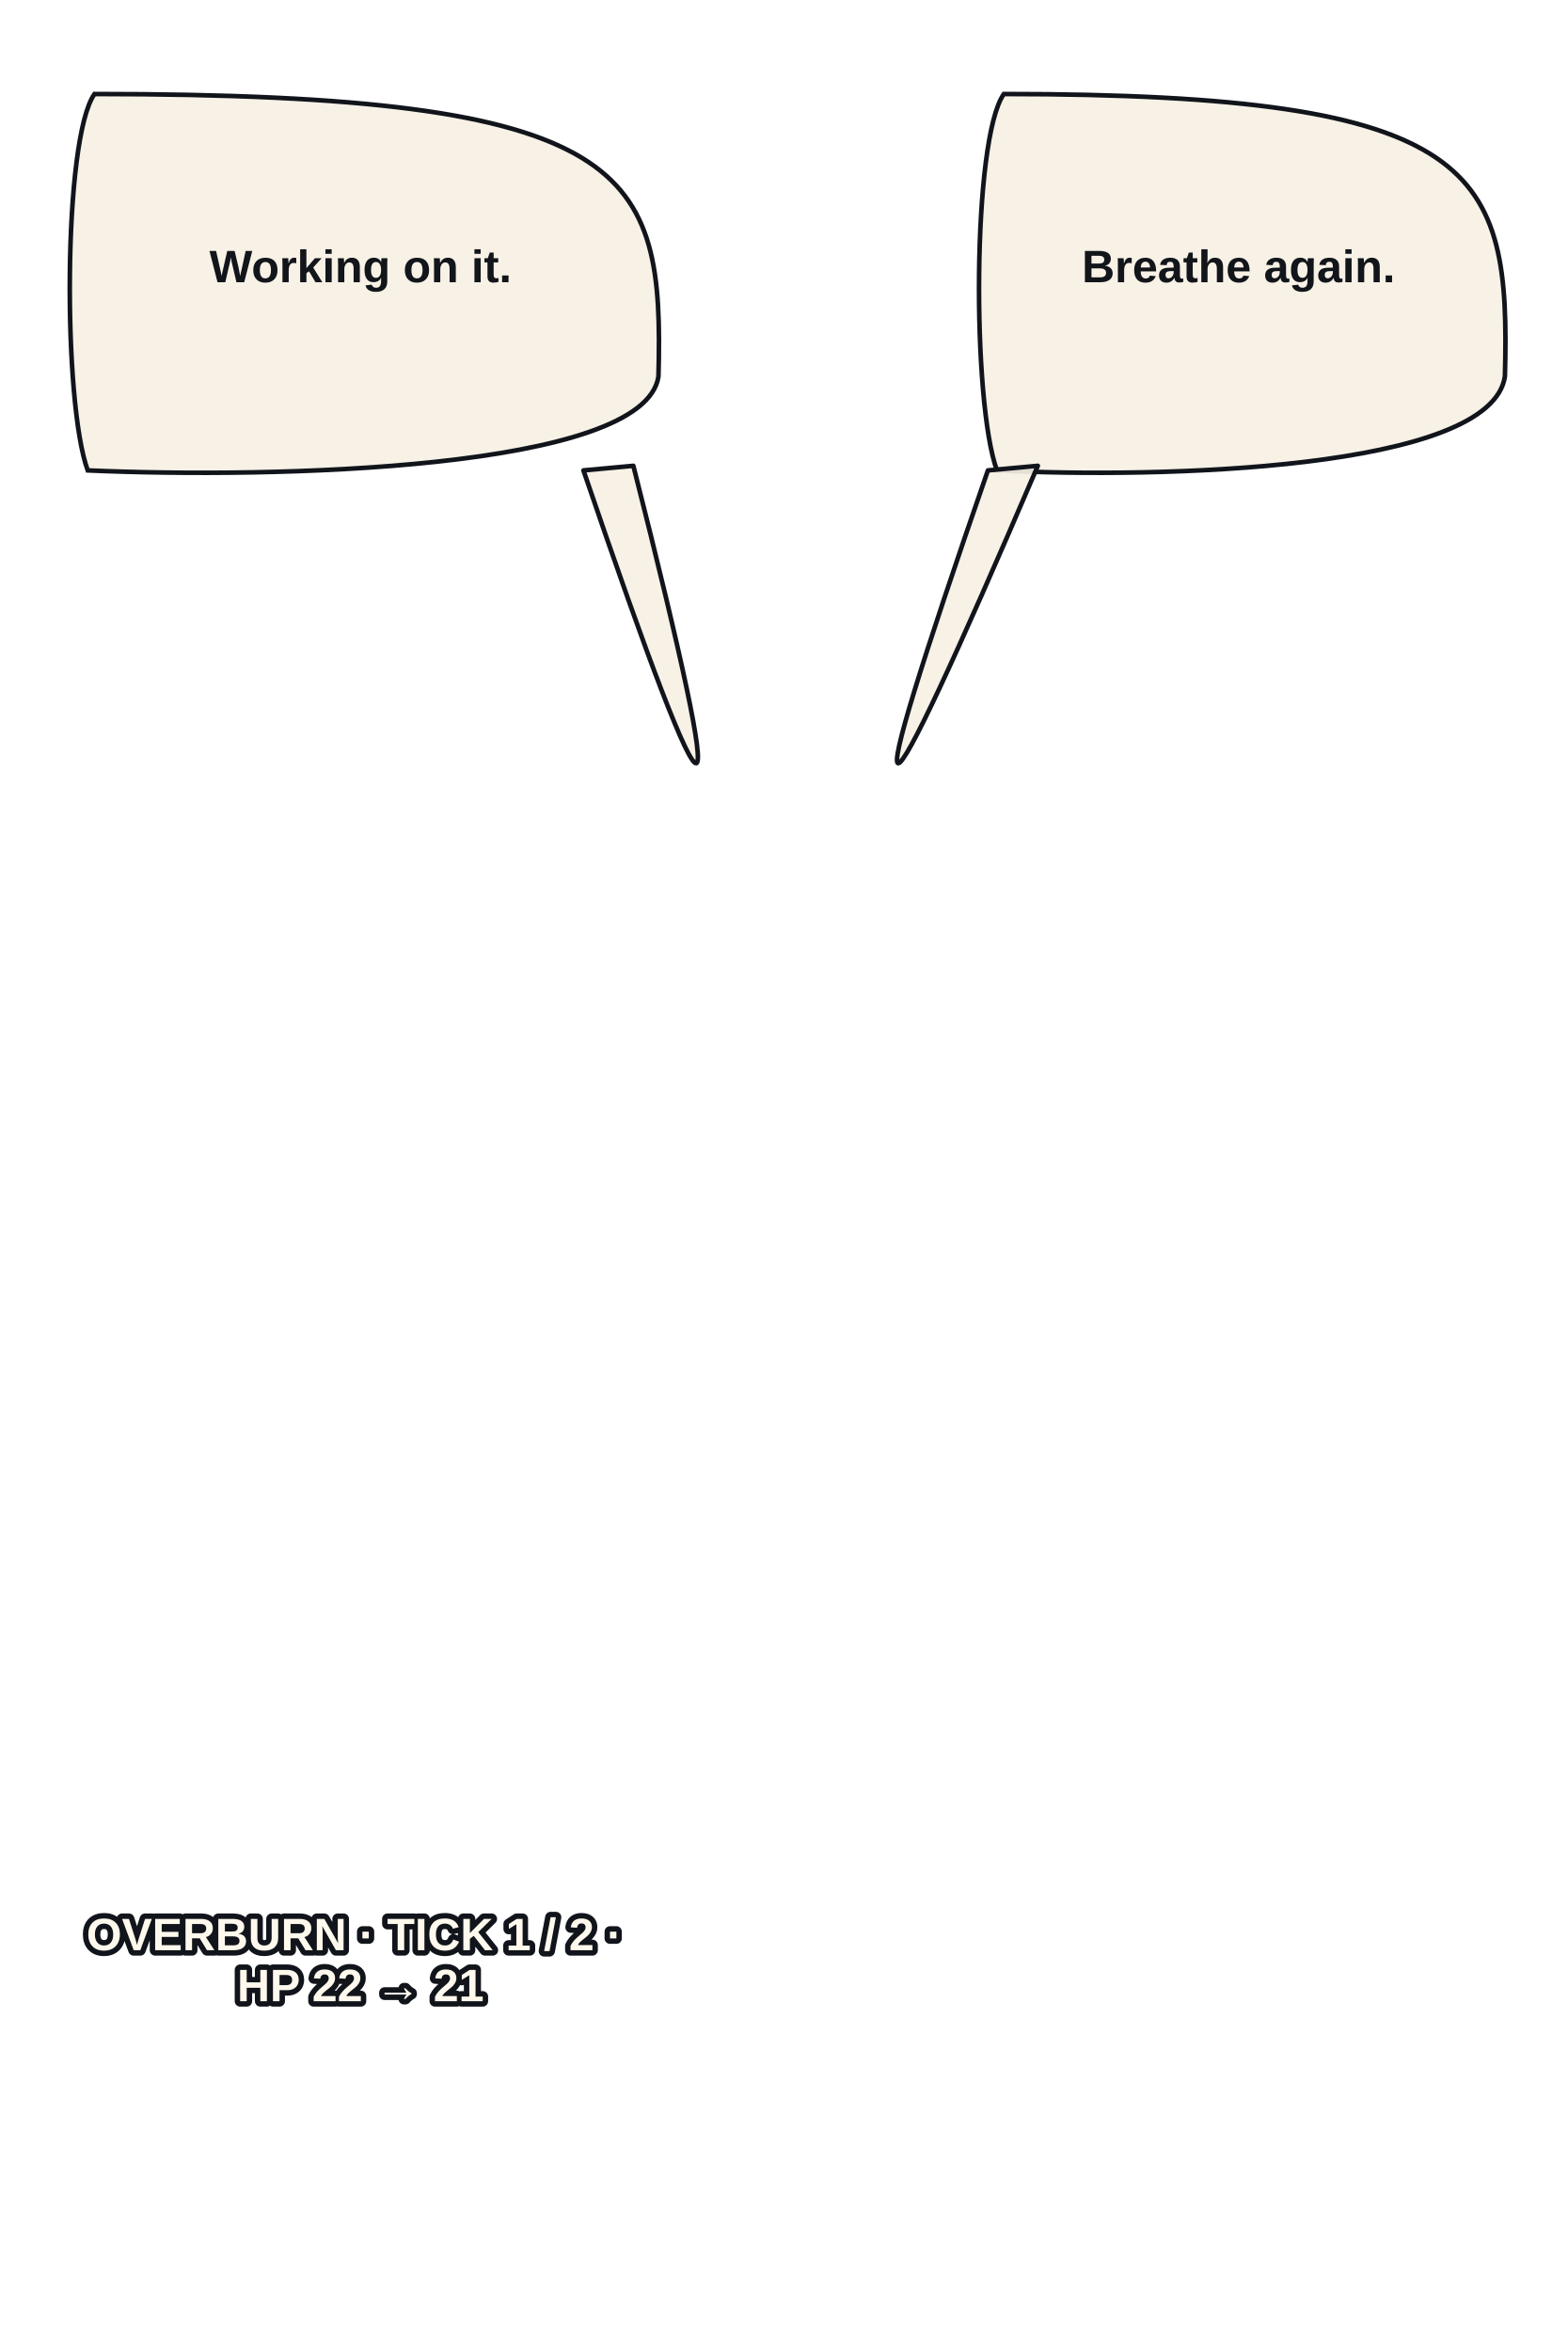
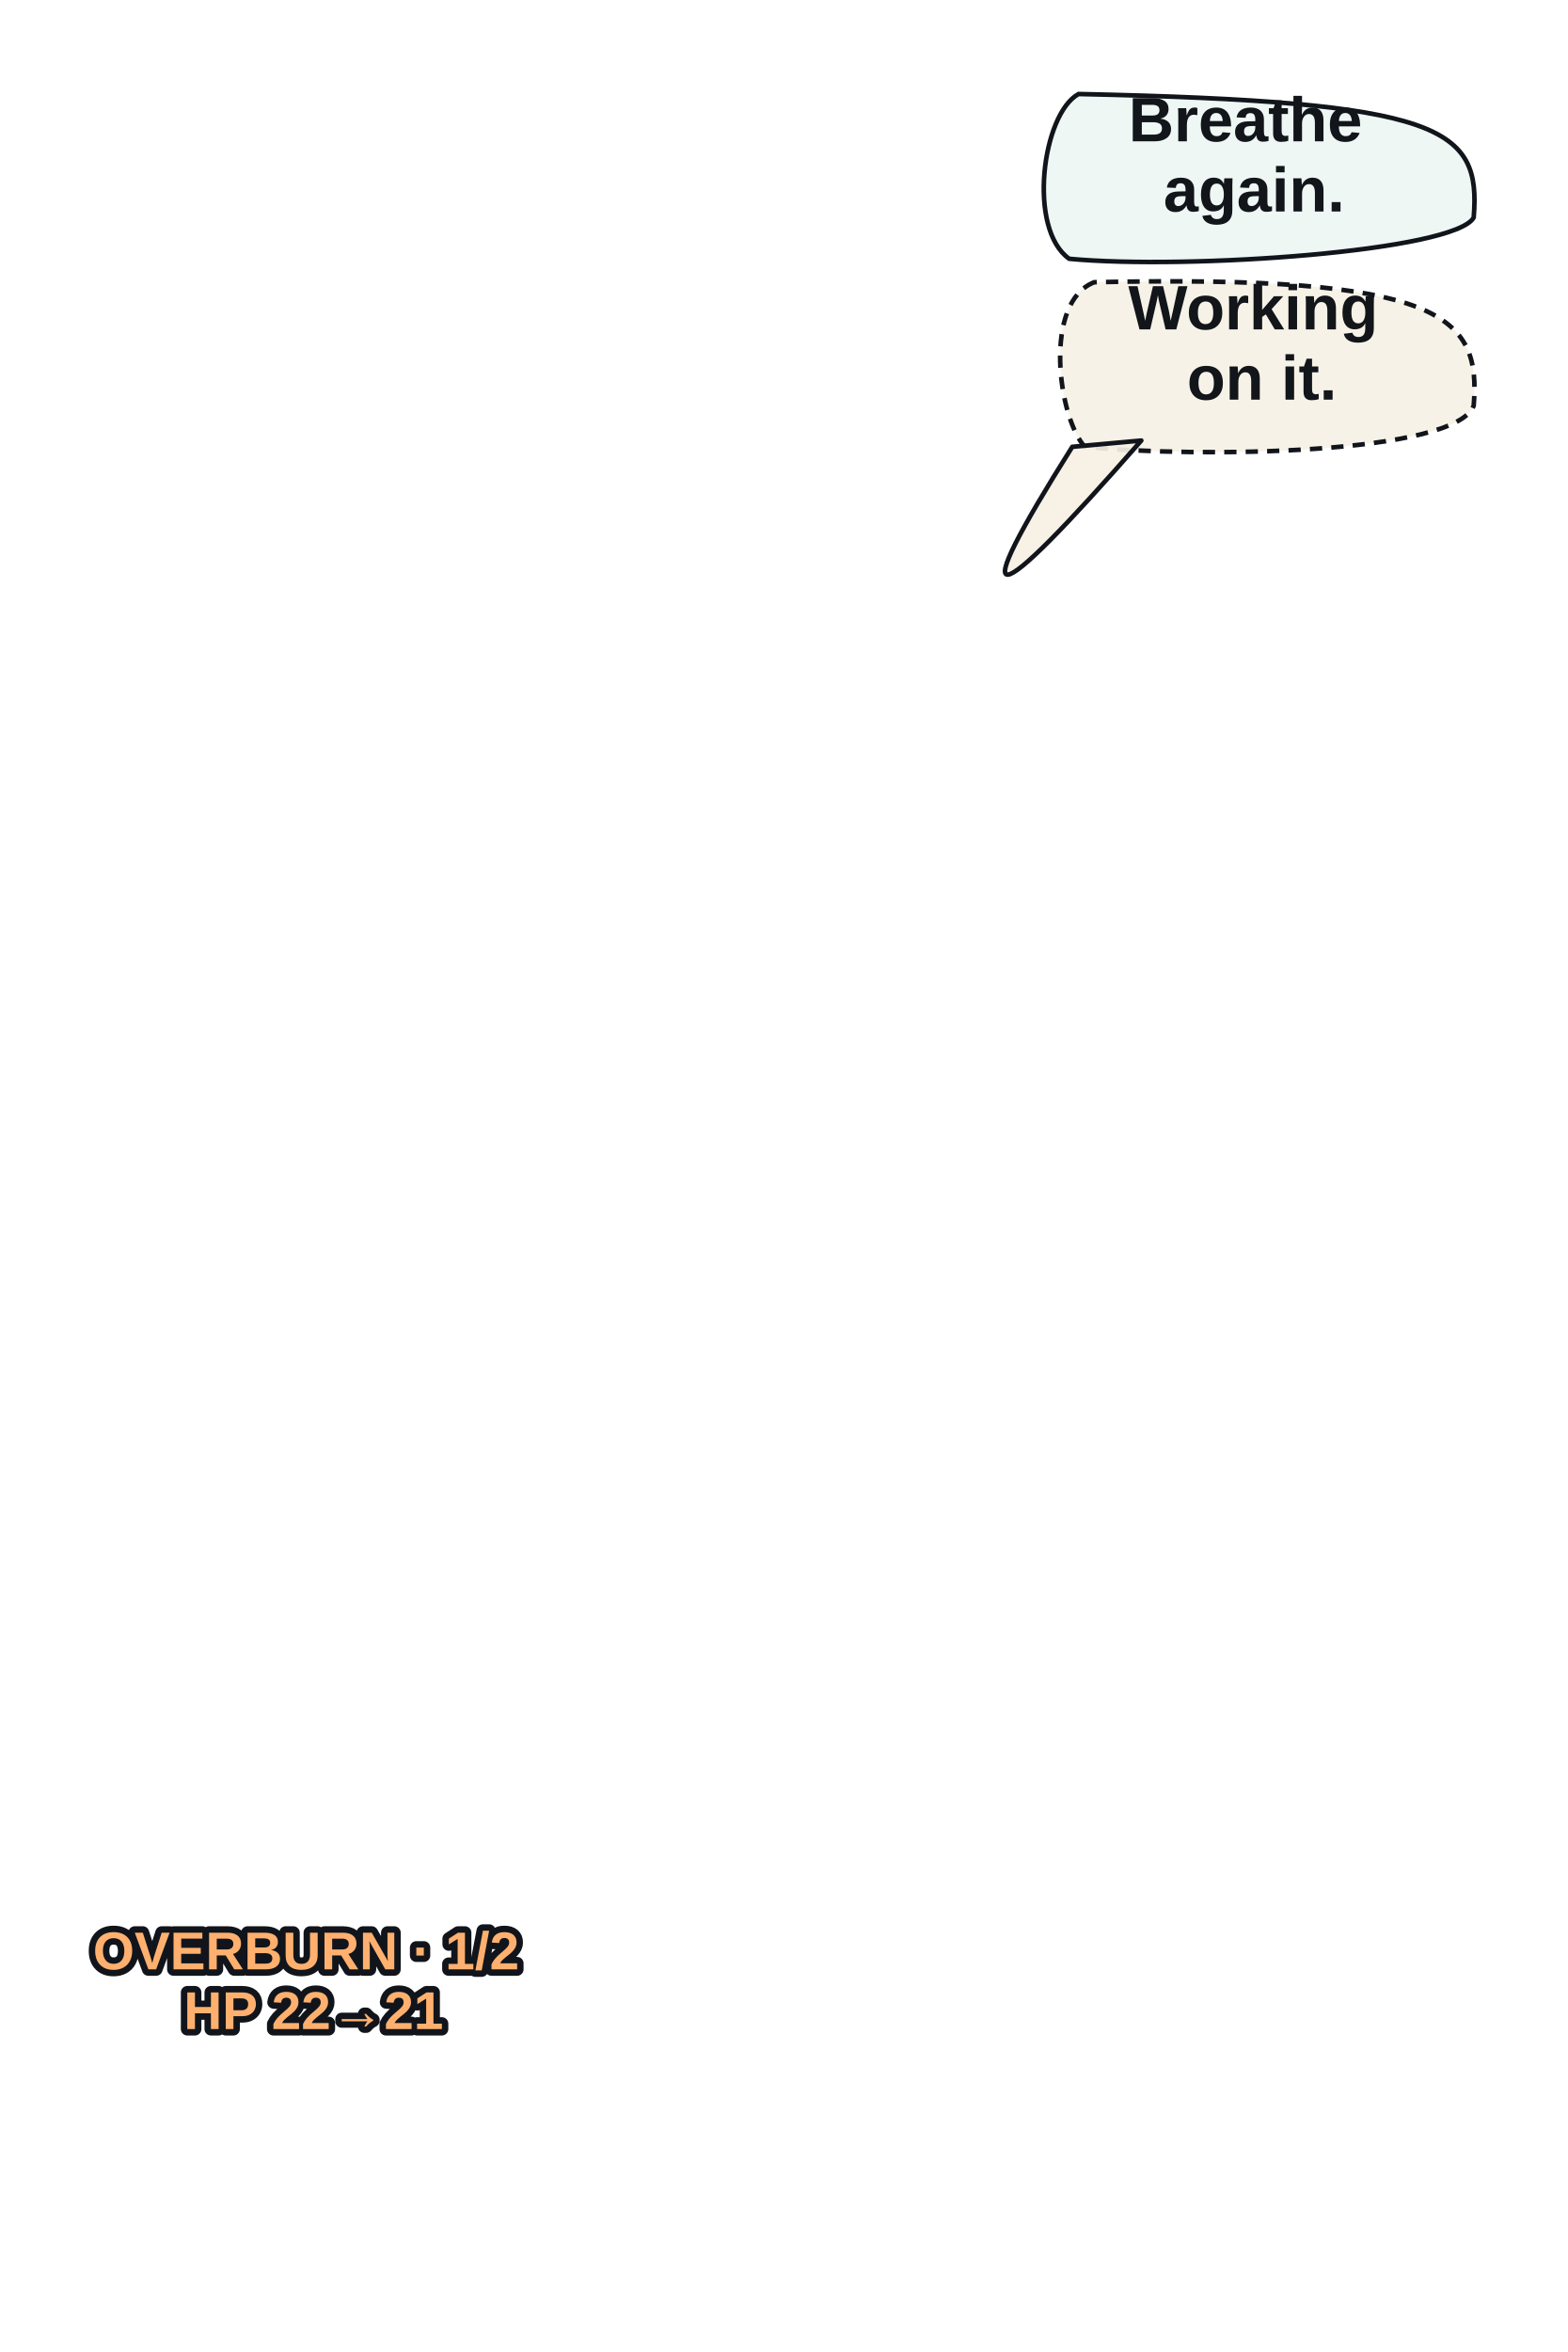
<svg xmlns="http://www.w3.org/2000/svg" viewBox="0 0 1024 1536" role="img" aria-label="el-pr-ch01-s03-p038: The glow recedes and one Overburn fleck damages Elian after the breakthrough.">
-   <text text-anchor="middle" font-family="Arial,sans-serif" font-size="29.7" font-weight="900" fill="#fff9ed" stroke="#11151b" stroke-width="7.1" paint-order="stroke" stroke-linejoin="round">
-     <tspan x="235.5" y="1273.6">OVERBURN · TICK 1 / 2 ·</tspan>
-     <tspan x="235.5" y="1306.9">HP 22 → 21</tspan>
+   <text text-anchor="middle" font-family="Arial,sans-serif" font-size="34.8" font-weight="900" fill="#ffb06f" stroke="#11151b" stroke-width="8.4" paint-order="stroke" stroke-linejoin="round">
+     <tspan x="204.8" y="1286.1">OVERBURN · 1/2</tspan>
+     <tspan x="204.8" y="1325.1">HP 22→21</tspan>
  </text>
-   <path d="M655.7,61.4 C634.9,90.9 634.9,263.0 651.2,307.2 C756.7,312.5 974.1,307.2 983.0,245.8 C986.6,110.6 968.2,61.4 655.7,61.4Z" fill="#f6f0e4" fill-opacity=".92" stroke="#11151b" stroke-width="3" />
-   <path d="M645.3,307.2 Q512.0,691.2 677.9,304.2Z" fill="#f6f0e4" fill-opacity=".92" stroke="#11151b" stroke-width="3" stroke-linejoin="round" />
-   <text text-anchor="middle" font-family="Arial,sans-serif" font-size="29.7" font-weight="700" fill="#12151a">
-     <tspan x="809.0" y="184.3">Breathe again.</tspan>
+   <path d="M704.5,61.4 C680.8,74.3 670.9,149.6 698.4,169.0 C776.2,176.3 950.3,164.0 962.6,142.1 C967.5,82.9 942.1,66.4 704.5,61.4Z" fill="#edf6f3" fill-opacity=".94" stroke="#11151b" stroke-width="3" />
+   <text text-anchor="middle" font-family="Arial,sans-serif" font-size="41.0" font-weight="720" fill="#12151a">
+     <tspan x="819.2" y="92.3">Breathe</tspan>
+     <tspan x="819.2" y="138.1">again.</tspan>
  </text>
-   <path d="M61.7,61.4 C41.0,90.9 41.0,263.0 57.3,307.2 C177.2,312.5 421.2,307.2 430.1,245.8 C433.6,110.6 415.2,61.4 61.7,61.4Z" fill="#f6f0e4" fill-opacity=".92" stroke="#11151b" stroke-width="3" />
-   <path d="M381.1,307.2 Q512.0,691.2 413.7,304.2Z" fill="#f6f0e4" fill-opacity=".92" stroke="#11151b" stroke-width="3" stroke-linejoin="round" />
-   <text text-anchor="middle" font-family="Arial,sans-serif" font-size="29.7" font-weight="700" fill="#12151a">
-     <tspan x="235.5" y="184.3">Working on it.</tspan>
+   <path d="M714.8,184.3 C681.2,197.2 691.0,272.5 708.6,291.8 C782.8,299.2 950.3,296.8 962.6,265.0 C967.5,205.8 942.1,179.4 714.8,184.3Z" fill="#f6f0e4" fill-opacity=".88" stroke="#11151b" stroke-width="3" stroke-dasharray="8 6" />
+   <path d="M700.4,291.8 Q593.9,460.8 745.5,287.7Z" fill="#f6f0e4" fill-opacity=".92" stroke="#11151b" stroke-width="3" stroke-linejoin="round" />
+   <text text-anchor="middle" font-family="Arial,sans-serif" font-size="41.0" font-weight="600" fill="#12151a">
+     <tspan x="824.3" y="215.1">Working</tspan>
+     <tspan x="824.3" y="261.0">on it.</tspan>
  </text>
</svg>
